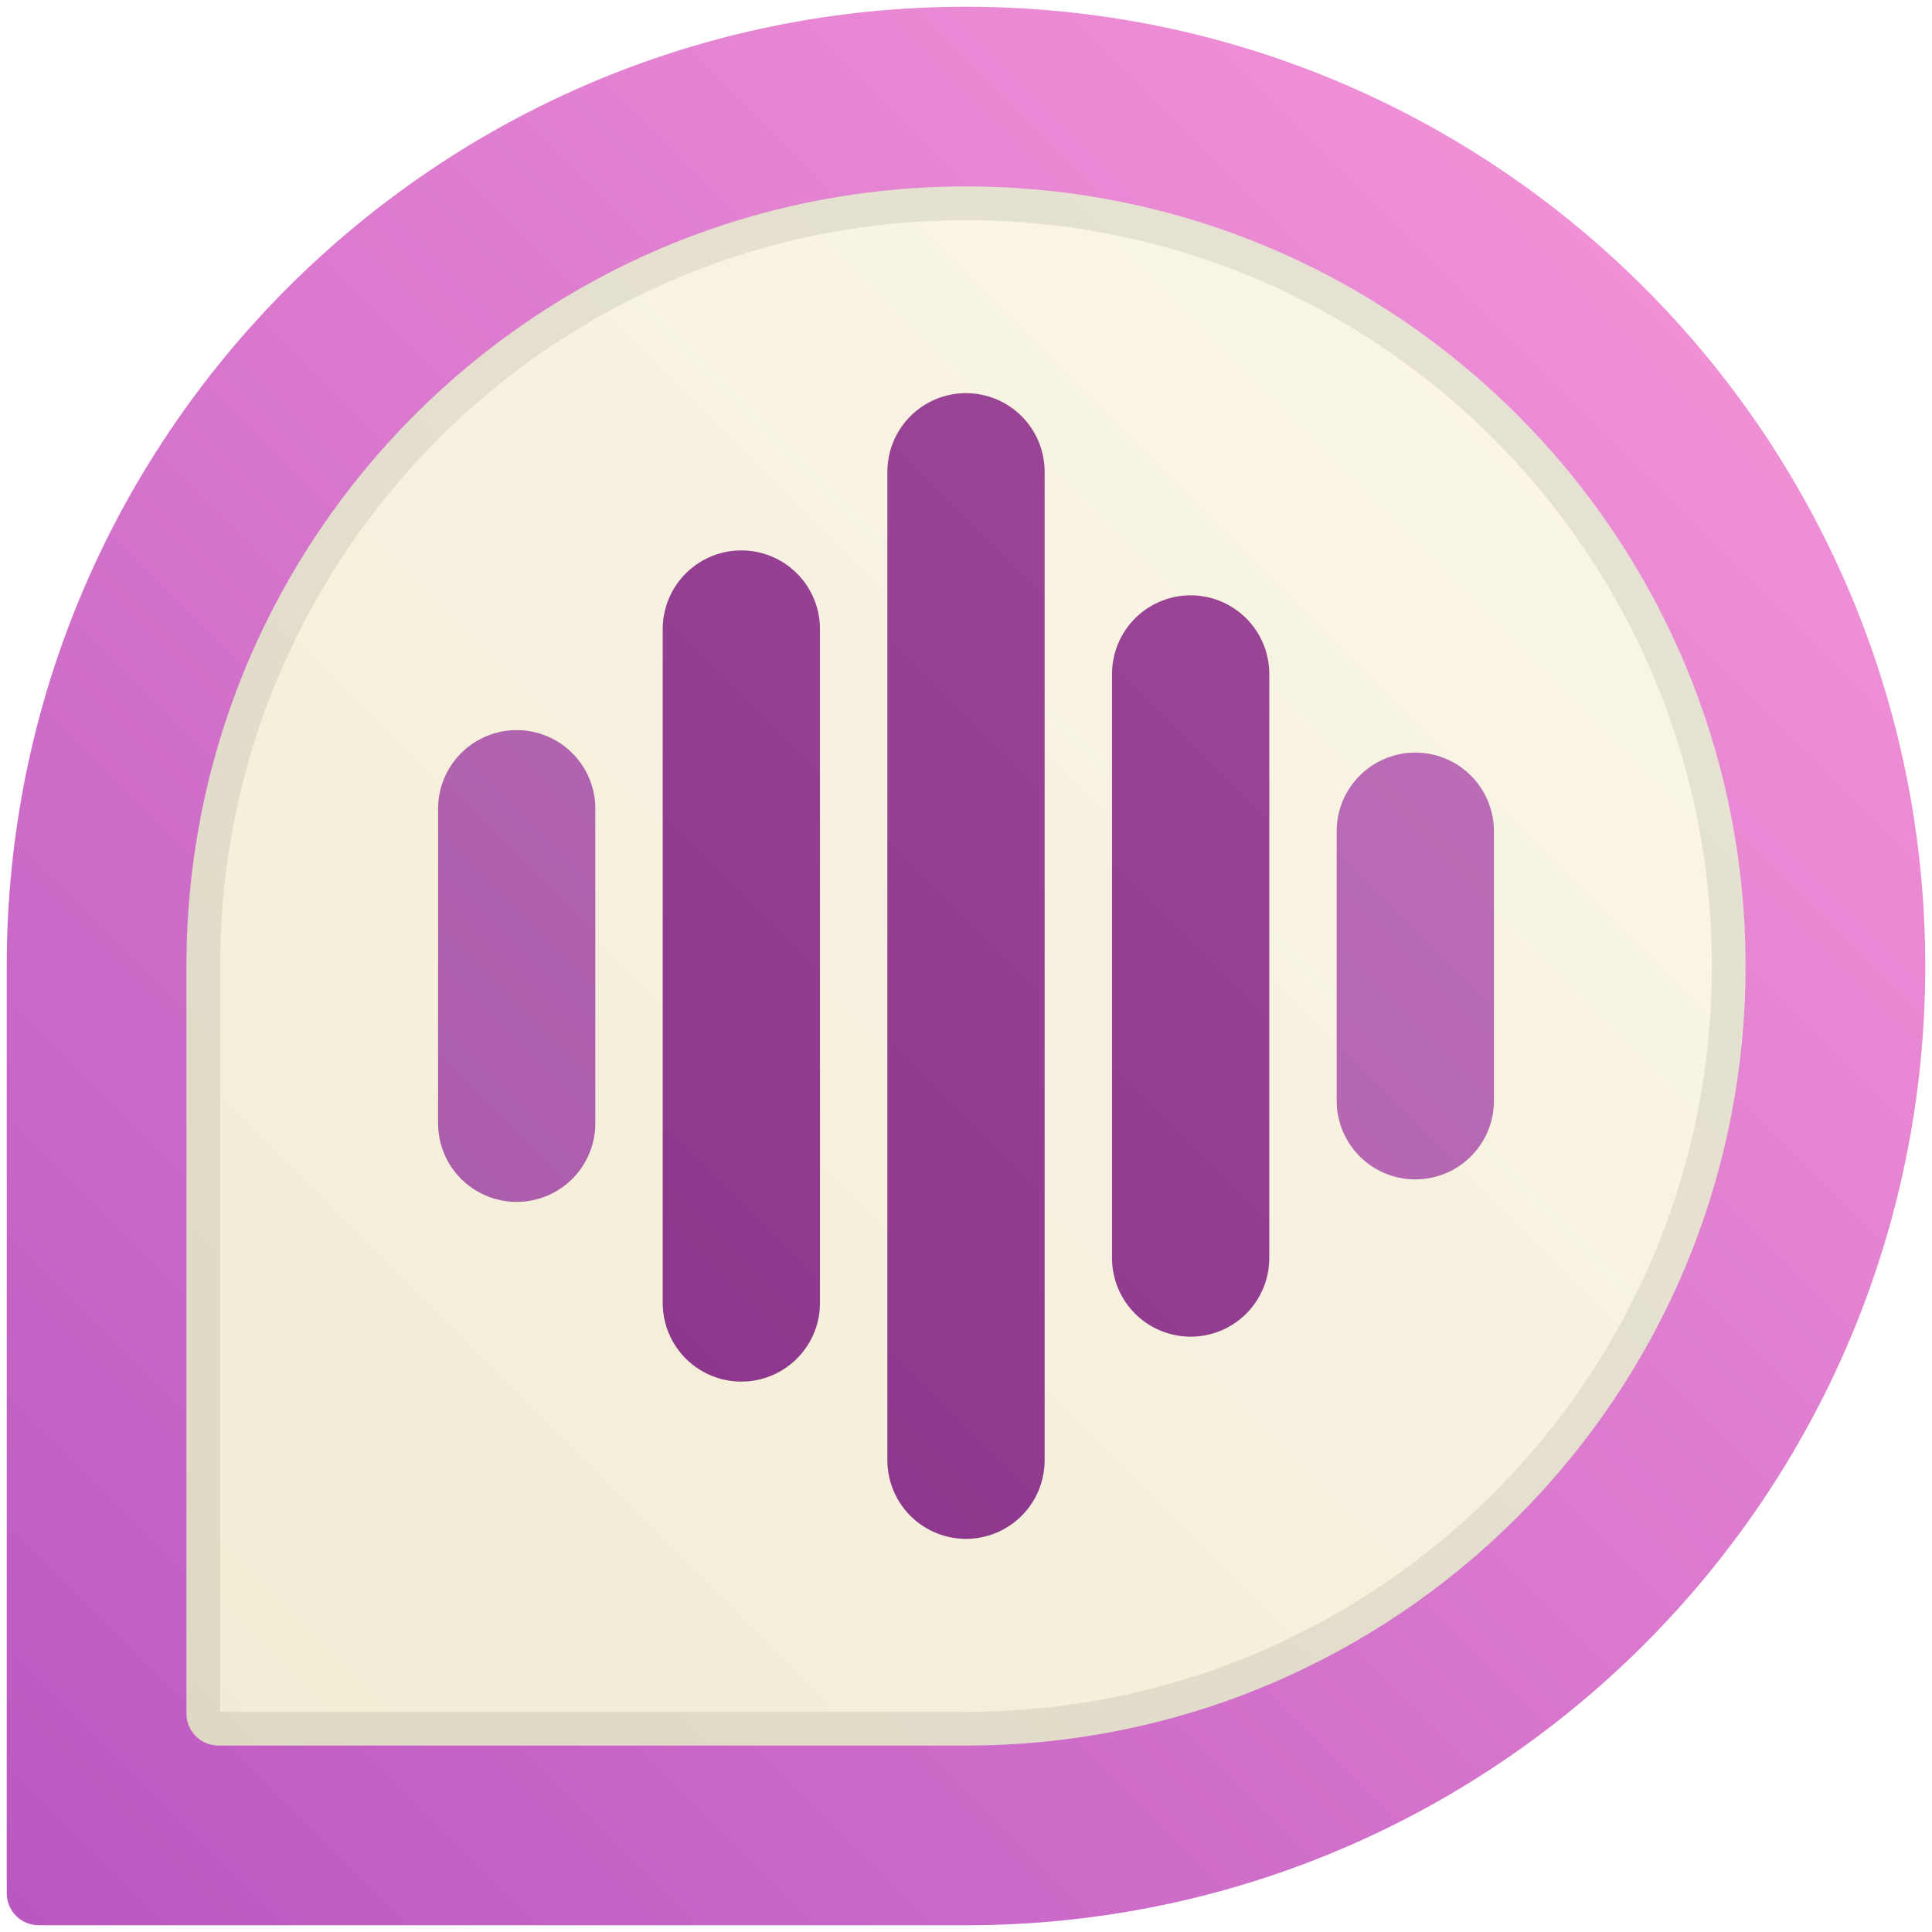
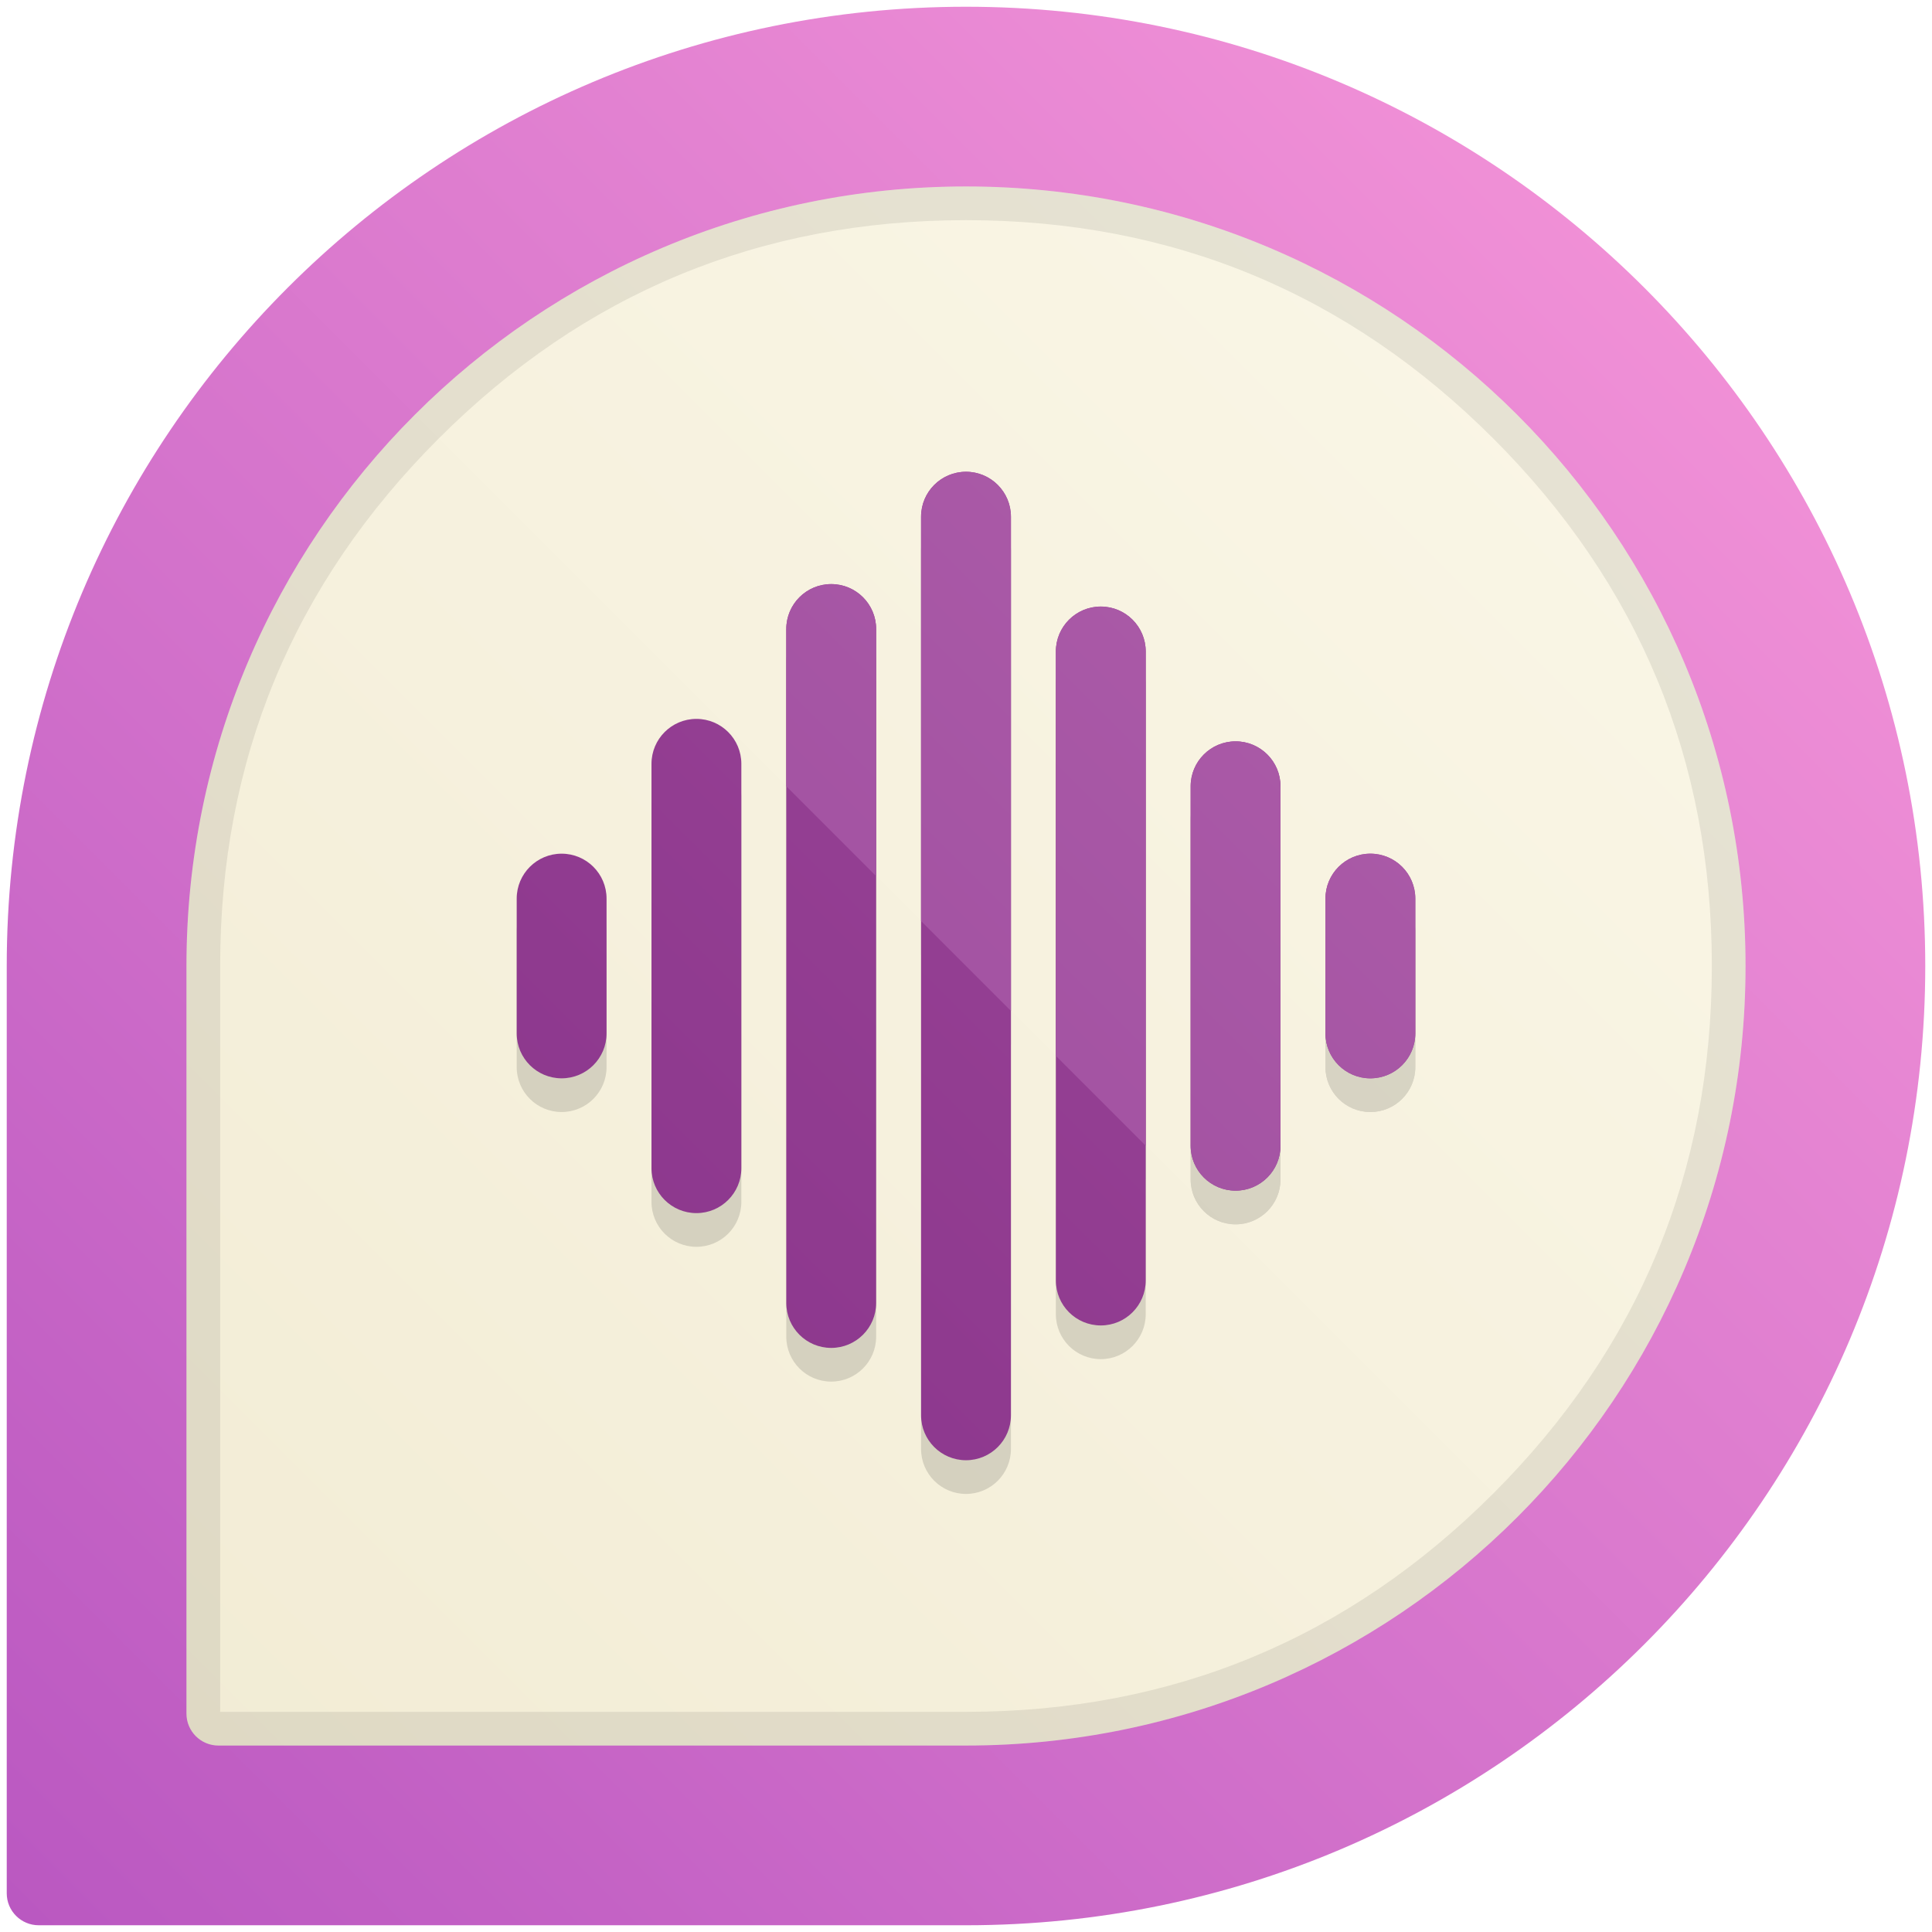
<svg xmlns="http://www.w3.org/2000/svg" width="86" height="86" viewBox="0 0 86 86">
  <defs>
-     <linearGradient id="gF" gradientUnits="userSpaceOnUse" x1="0.717" y1="85.283" x2="85.283" y2="0.717">
+     <linearGradient id="gD" x1="0.717" y1="85.283" x2="85.283" y2="0.717" gradientUnits="userSpaceOnUse">
+       <stop offset="0" stop-color="#7F2B85" />
+       <stop offset="1" stop-color="#A8519F" />
+     </linearGradient>
+     <linearGradient id="gF" x1="0.717" y1="85.283" x2="85.283" y2="0.717" gradientUnits="userSpaceOnUse">
      <stop offset="0" stop-color="#BA58C1" />
      <stop offset="1" stop-color="#F999DA" />
    </linearGradient>
-     <linearGradient id="gD" gradientUnits="userSpaceOnUse" x1="0.717" y1="85.283" x2="85.283" y2="0.717">
-       <stop offset="0" stop-color="#7F2B85" />
-       <stop offset="1" stop-color="#A8519F" />
+     <linearGradient id="gH" x1="0.717" y1="85.283" x2="85.283" y2="0.717" gradientUnits="userSpaceOnUse">
+       <stop offset="0" stop-color="#904096" />
+       <stop offset="1" stop-color="#B867B0" />
    </linearGradient>
-     <linearGradient id="gE" gradientUnits="userSpaceOnUse" x1="0.717" y1="85.283" x2="85.283" y2="0.717">
-       <stop offset="0" stop-color="#621B67" />
-       <stop offset="1" stop-color="#883A81" />
-     </linearGradient>
-     <linearGradient id="gL" gradientUnits="userSpaceOnUse" x1="0.717" y1="85.283" x2="85.283" y2="0.717">
-       <stop offset="0" stop-color="#9F51A4" />
-       <stop offset="1" stop-color="#C679BD" />
-     </linearGradient>
-     <linearGradient id="gT" gradientUnits="userSpaceOnUse" x1="0.717" y1="85.283" x2="85.283" y2="0.717">
-       <stop offset="0" stop-color="#DCAADE" />
-       <stop offset="1" stop-color="#F3C7ED" />
-     </linearGradient>
-     <linearGradient id="gC" gradientUnits="userSpaceOnUse" x1="0.717" y1="85.283" x2="85.283" y2="0.717">
+     <linearGradient id="gC" x1="0.717" y1="85.283" x2="85.283" y2="0.717" gradientUnits="userSpaceOnUse">
      <stop offset="0" stop-color="#F1EBD3" />
      <stop offset="1" stop-color="#FCF8EA" />
    </linearGradient>
-     <radialGradient id="gR" gradientUnits="userSpaceOnUse" cx="40" cy="40" r="24">
-       <stop offset="0" stop-color="#C679BD" />
-       <stop offset="1" stop-color="#7F2B85" />
-     </radialGradient>
  </defs>
-   <path d="M43.000,0.300 H43.000 A42.700,42.700 0 0 1 85.700,43.000 V43.000 A42.700,42.700 0 0 1 43.000,85.700 H1.723 A1.423,1.423 0 0 1 0.300,84.277 V43.000 A42.700,42.700 0 0 1 43.000,0.300 Z" fill="url(#gF)" />
-   <path d="M43.000,8.300 H43.000 A34.700,34.700 0 0 1 77.700,43.000 V43.000 A34.700,34.700 0 0 1 43.000,77.700 H9.723 A1.423,1.423 0 0 1 8.300,76.277 V43.000 A34.700,34.700 0 0 1 43.000,8.300 Z" fill="url(#gC)" />
-   <clipPath id="face">
-     <path d="M43.000,8.300 H43.000 A34.700,34.700 0 0 1 77.700,43.000 V43.000 A34.700,34.700 0 0 1 43.000,77.700 H9.723 A1.423,1.423 0 0 1 8.300,76.277 V43.000 A34.700,34.700 0 0 1 43.000,8.300 Z" />
-   </clipPath>
-   <path d="M43.000,8.300 H43.000 A34.700,34.700 0 0 1 77.700,43.000 V43.000 A34.700,34.700 0 0 1 43.000,77.700 H9.723 A1.423,1.423 0 0 1 8.300,76.277 V43.000 A34.700,34.700 0 0 1 43.000,8.300 Z" fill="none" stroke="#000000" stroke-opacity="0.08" stroke-width="3" clip-path="url(#face)" />
-   <path d="M23 36.0V50.0" fill="none" stroke="url(#gL)" stroke-width="7" stroke-linecap="round" stroke-linejoin="round" />
-   <path d="M33 28.0V58.0" fill="none" stroke="url(#gD)" stroke-width="7" stroke-linecap="round" stroke-linejoin="round" />
-   <path d="M43 21.0V65.0" fill="none" stroke="url(#gD)" stroke-width="7" stroke-linecap="round" stroke-linejoin="round" />
-   <path d="M53 30.0V56.0" fill="none" stroke="url(#gD)" stroke-width="7" stroke-linecap="round" stroke-linejoin="round" />
-   <path d="M63 37.0V49.0" fill="none" stroke="url(#gL)" stroke-width="7" stroke-linecap="round" stroke-linejoin="round" />
+   <path fill="url(#gF)" d="M43,0.3 L43,0.3 A42.7 42.7 0 0 1 85.7,43 L85.7,43 A42.7 42.7 0 0 1 43,85.7 L1.723,85.7 A1.423 1.423 0 0 1 0.3,84.277 L0.3,43 A42.7 42.7 0 0 1 43,0.3 Z" />
+   <path fill="url(#gC)" d="M43,8.3 L43,8.3 A34.7 34.7 0 0 1 77.7,43 L77.7,43 A34.7 34.7 0 0 1 43,77.7 L9.723,77.7 A1.423 1.423 0 0 1 8.3,76.277 L8.3,43 A34.7 34.7 0 0 1 43,8.3 Z" />
+   <path fill="#000000" opacity="0.08" d="M43,8.3 C62.164,8.3 77.7,23.836 77.7,43 C77.7,62.164 62.164,77.7 43,77.7 L9.723,77.7 C8.937,77.7 8.3,77.063 8.3,76.277 L8.3,43 C8.3,23.836 23.836,8.3 43,8.3 Z M43,9.8 Q29.248,9.8 19.524,19.524 Q9.8,29.248 9.8,43 L9.8,76.2 L43,76.2 Q56.752,76.2 66.476,66.476 Q76.2,56.752 76.2,43 Q76.2,29.248 66.476,19.524 Q56.752,9.8 43,9.8 Z" />
+   <g opacity="0.13">
+     <path fill="#000000" d="M25,39.5 L25,39.5 C26.105,39.5 27,40.395 27,41.5 L27,47.5 C27,48.605 26.105,49.5 25,49.5 L25,49.5 C23.895,49.5 23,48.605 23,47.5 L23,41.5 C23,40.395 23.895,39.5 25,39.5 Z M31,33.5 L31,33.5 C32.105,33.5 33,34.395 33,35.5 L33,53.5 C33,54.605 32.105,55.5 31,55.5 L31,55.5 C29.895,55.5 29,54.605 29,53.5 L29,35.5 C29,34.395 29.895,33.5 31,33.5 Z M37,27.5 L37,27.5 C38.105,27.5 39,28.395 39,29.5 L39,59.5 C39,60.605 38.105,61.5 37,61.5 L37,61.5 C35.895,61.5 35,60.605 35,59.5 L35,29.5 C35,28.395 35.895,27.5 37,27.5 Z M43,22.5 L43,22.5 C44.105,22.5 45,23.395 45,24.5 L45,64.5 C45,65.605 44.105,66.5 43,66.5 L43,66.5 C41.895,66.5 41,65.605 41,64.5 L41,24.5 C41,23.395 41.895,22.5 43,22.5 Z M49,28.5 L49,28.5 C50.105,28.5 51,29.395 51,30.5 L51,58.5 C51,59.605 50.105,60.5 49,60.5 L49,60.5 C47.895,60.5 47,59.605 47,58.5 L47,30.5 C47,29.395 47.895,28.5 49,28.5 Z M55,34.5 L55,34.5 C56.105,34.5 57,35.395 57,36.5 L57,52.5 C57,53.605 56.105,54.5 55,54.5 L55,54.5 C53.895,54.5 53,53.605 53,52.5 L53,36.5 C53,35.395 53.895,34.5 55,34.5 Z M61,39.5 L61,39.5 C62.105,39.5 63,40.395 63,41.5 L63,47.5 C63,48.605 62.105,49.5 61,49.5 L61,49.5 C59.895,49.5 59,48.605 59,47.5 L59,41.5 C59,40.395 59.895,39.5 61,39.5 Z" />
+     <path fill="#000000" d="M43,22.5 C44.105,22.5 45,23.395 45,24.5 L45,46.5 L41,42.5 L41,24.5 C41,23.395 41.895,22.5 43,22.5 Z M49,28.5 C50.105,28.5 51,29.395 51,30.5 L51,52.5 L47,48.5 L47,30.5 C47,29.395 47.895,28.5 49,28.5 Z M55,34.5 C56.105,34.5 57,35.395 57,36.5 L57,52.5 C57,53.605 56.105,54.5 55,54.5 C53.895,54.5 53,53.605 53,52.5 L53,36.5 C53,35.395 53.895,34.5 55,34.5 Z M37,27.5 C38.105,27.5 39,28.395 39,29.5 L39,40.5 L35,36.5 L35,29.5 C35,28.395 35.895,27.5 37,27.5 Z M61,39.5 C62.105,39.5 63,40.395 63,41.5 L63,47.5 C63,48.605 62.105,49.5 61,49.5 C59.895,49.5 59,48.605 59,47.5 L59,41.5 C59,40.395 59.895,39.5 61,39.5 Z" />
+   </g>
+   <path fill="url(#gD)" d="M25,38 L25,38 A2 2 0 0 1 27,40 L27,46 A2 2 0 0 1 25,48 L25,48 A2 2 0 0 1 23,46 L23,40 A2 2 0 0 1 25,38 Z M31,32 L31,32 A2 2 0 0 1 33,34 L33,52 A2 2 0 0 1 31,54 L31,54 A2 2 0 0 1 29,52 L29,34 A2 2 0 0 1 31,32 Z M37,26 L37,26 A2 2 0 0 1 39,28 L39,58 A2 2 0 0 1 37,60 L37,60 A2 2 0 0 1 35,58 L35,28 A2 2 0 0 1 37,26 Z M43,21 L43,21 A2 2 0 0 1 45,23 L45,63 A2 2 0 0 1 43,65 L43,65 A2 2 0 0 1 41,63 L41,23 A2 2 0 0 1 43,21 Z M49,27 L49,27 A2 2 0 0 1 51,29 L51,57 A2 2 0 0 1 49,59 L49,59 A2 2 0 0 1 47,57 L47,29 A2 2 0 0 1 49,27 Z M55,33 L55,33 A2 2 0 0 1 57,35 L57,51 A2 2 0 0 1 55,53 L55,53 A2 2 0 0 1 53,51 L53,35 A2 2 0 0 1 55,33 Z M61,38 L61,38 A2 2 0 0 1 63,40 L63,46 A2 2 0 0 1 61,48 L61,48 A2 2 0 0 1 59,46 L59,40 A2 2 0 0 1 61,38 Z" />
+   <path fill="url(#gH)" d="M43,21 C44.105,21 45,21.895 45,23 L45,45 L41,41 L41,23 C41,21.895 41.895,21 43,21 Z M49,27 C50.105,27 51,27.895 51,29 L51,51 L47,47 L47,29 C47,27.895 47.895,27 49,27 Z M55,33 C56.105,33 57,33.895 57,35 L57,51 C57,52.105 56.105,53 55,53 C53.895,53 53,52.105 53,51 L53,35 C53,33.895 53.895,33 55,33 Z M37,26 C38.105,26 39,26.895 39,28 L39,39 L35,35 L35,28 C35,26.895 35.895,26 37,26 Z M61,38 C62.105,38 63,38.895 63,40 L63,46 C63,47.105 62.105,48 61,48 C59.895,48 59,47.105 59,46 L59,40 C59,38.895 59.895,38 61,38 Z" />
</svg>
